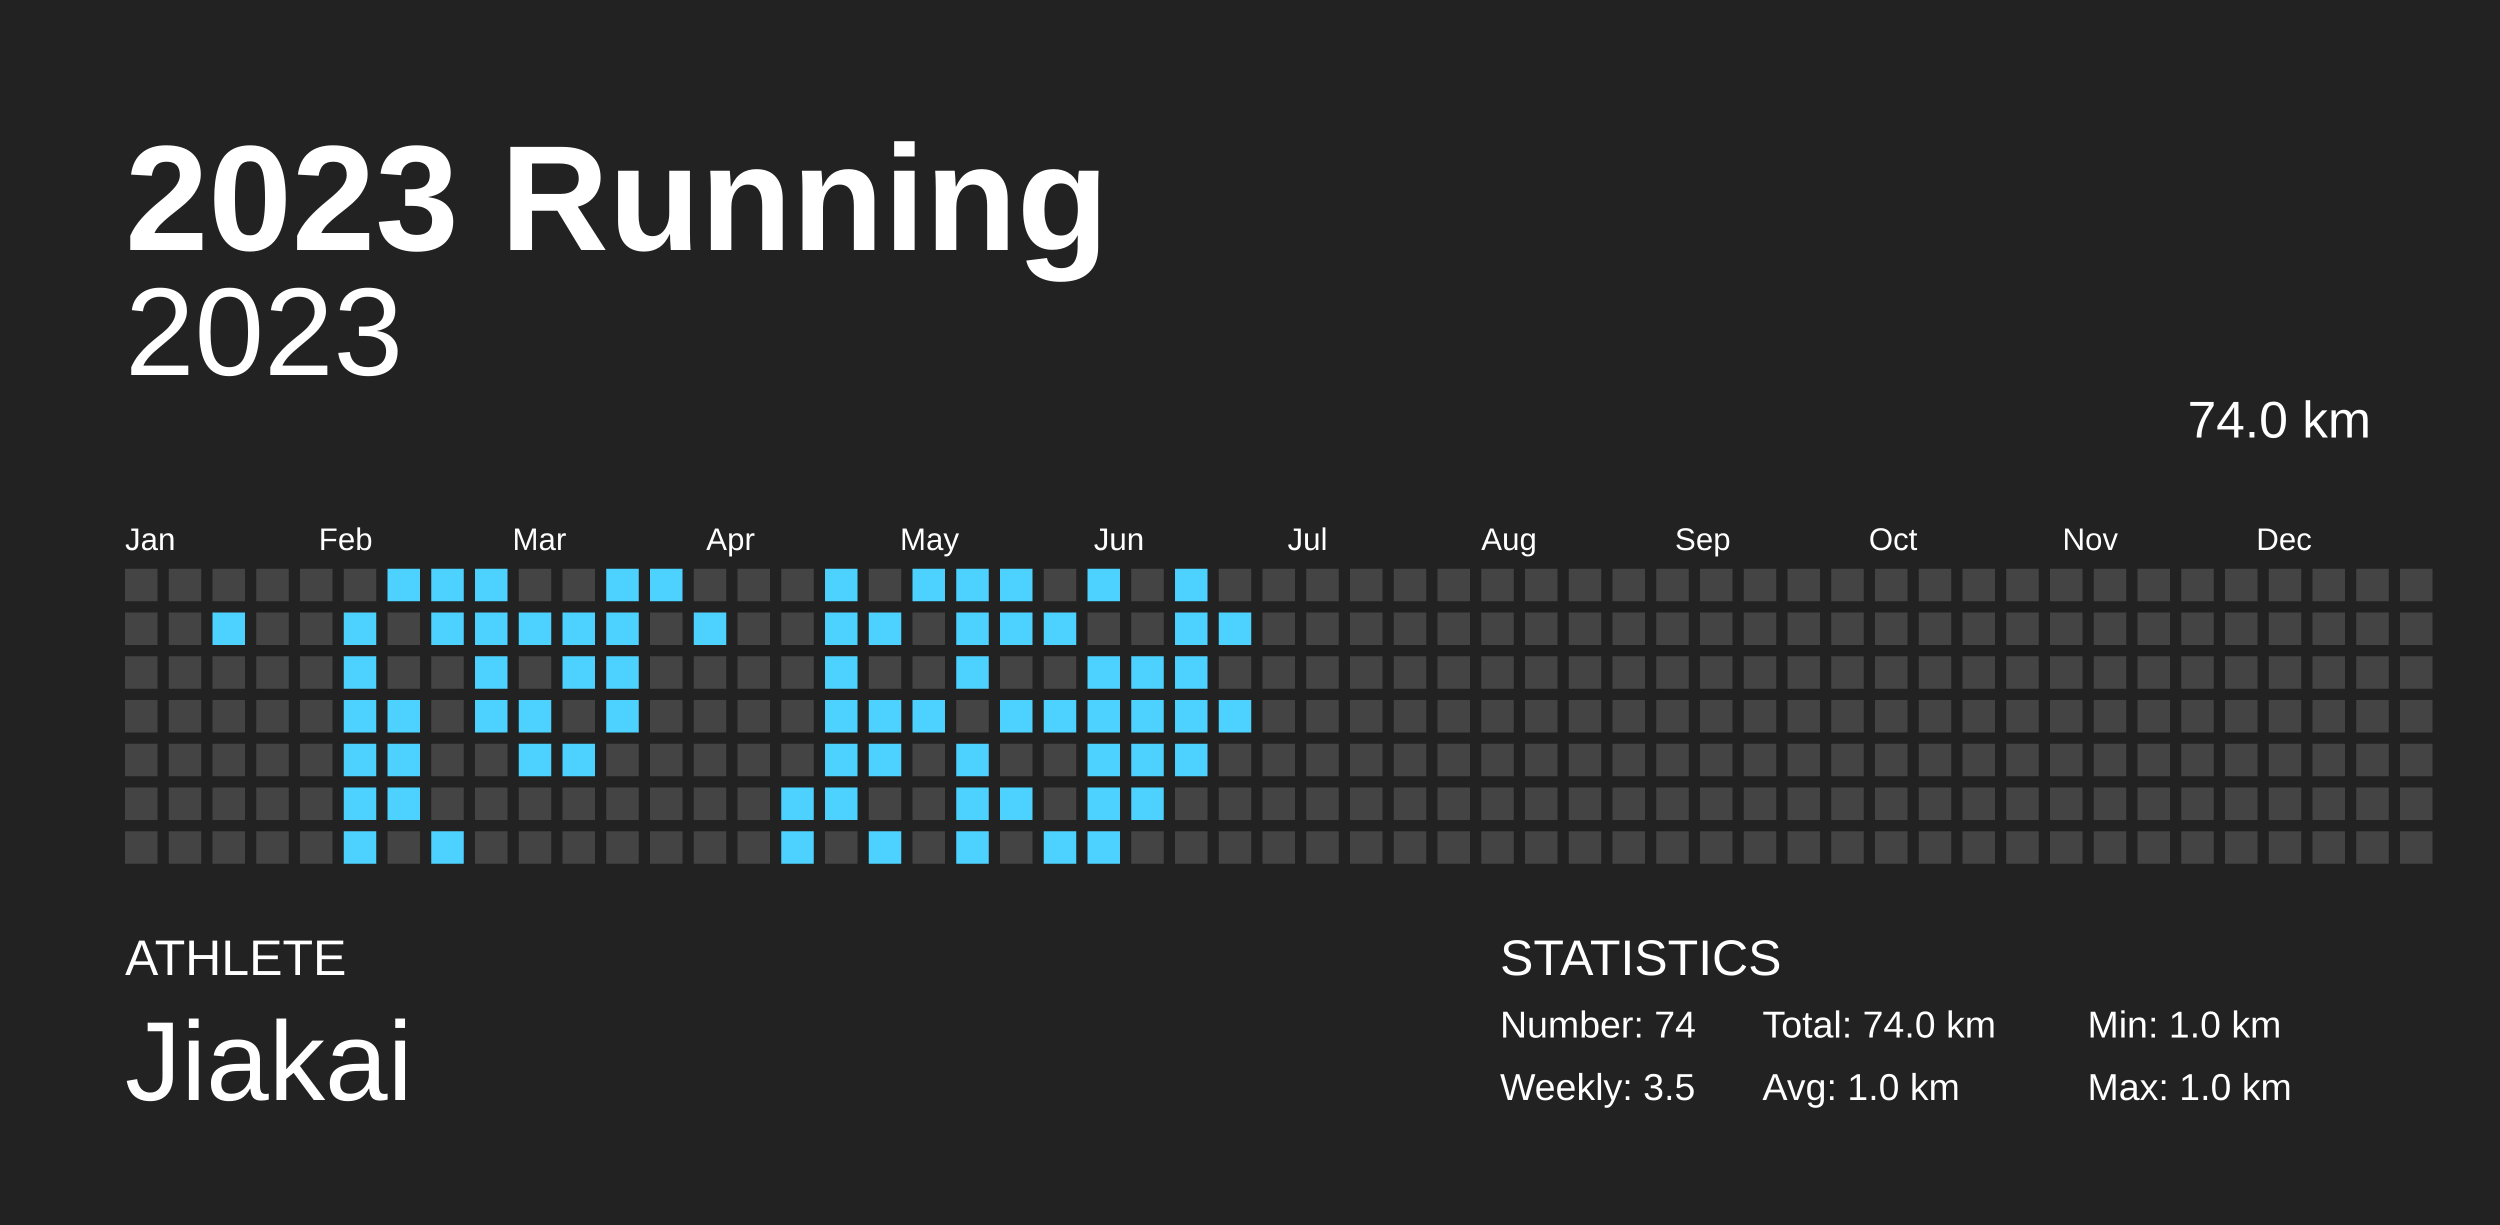
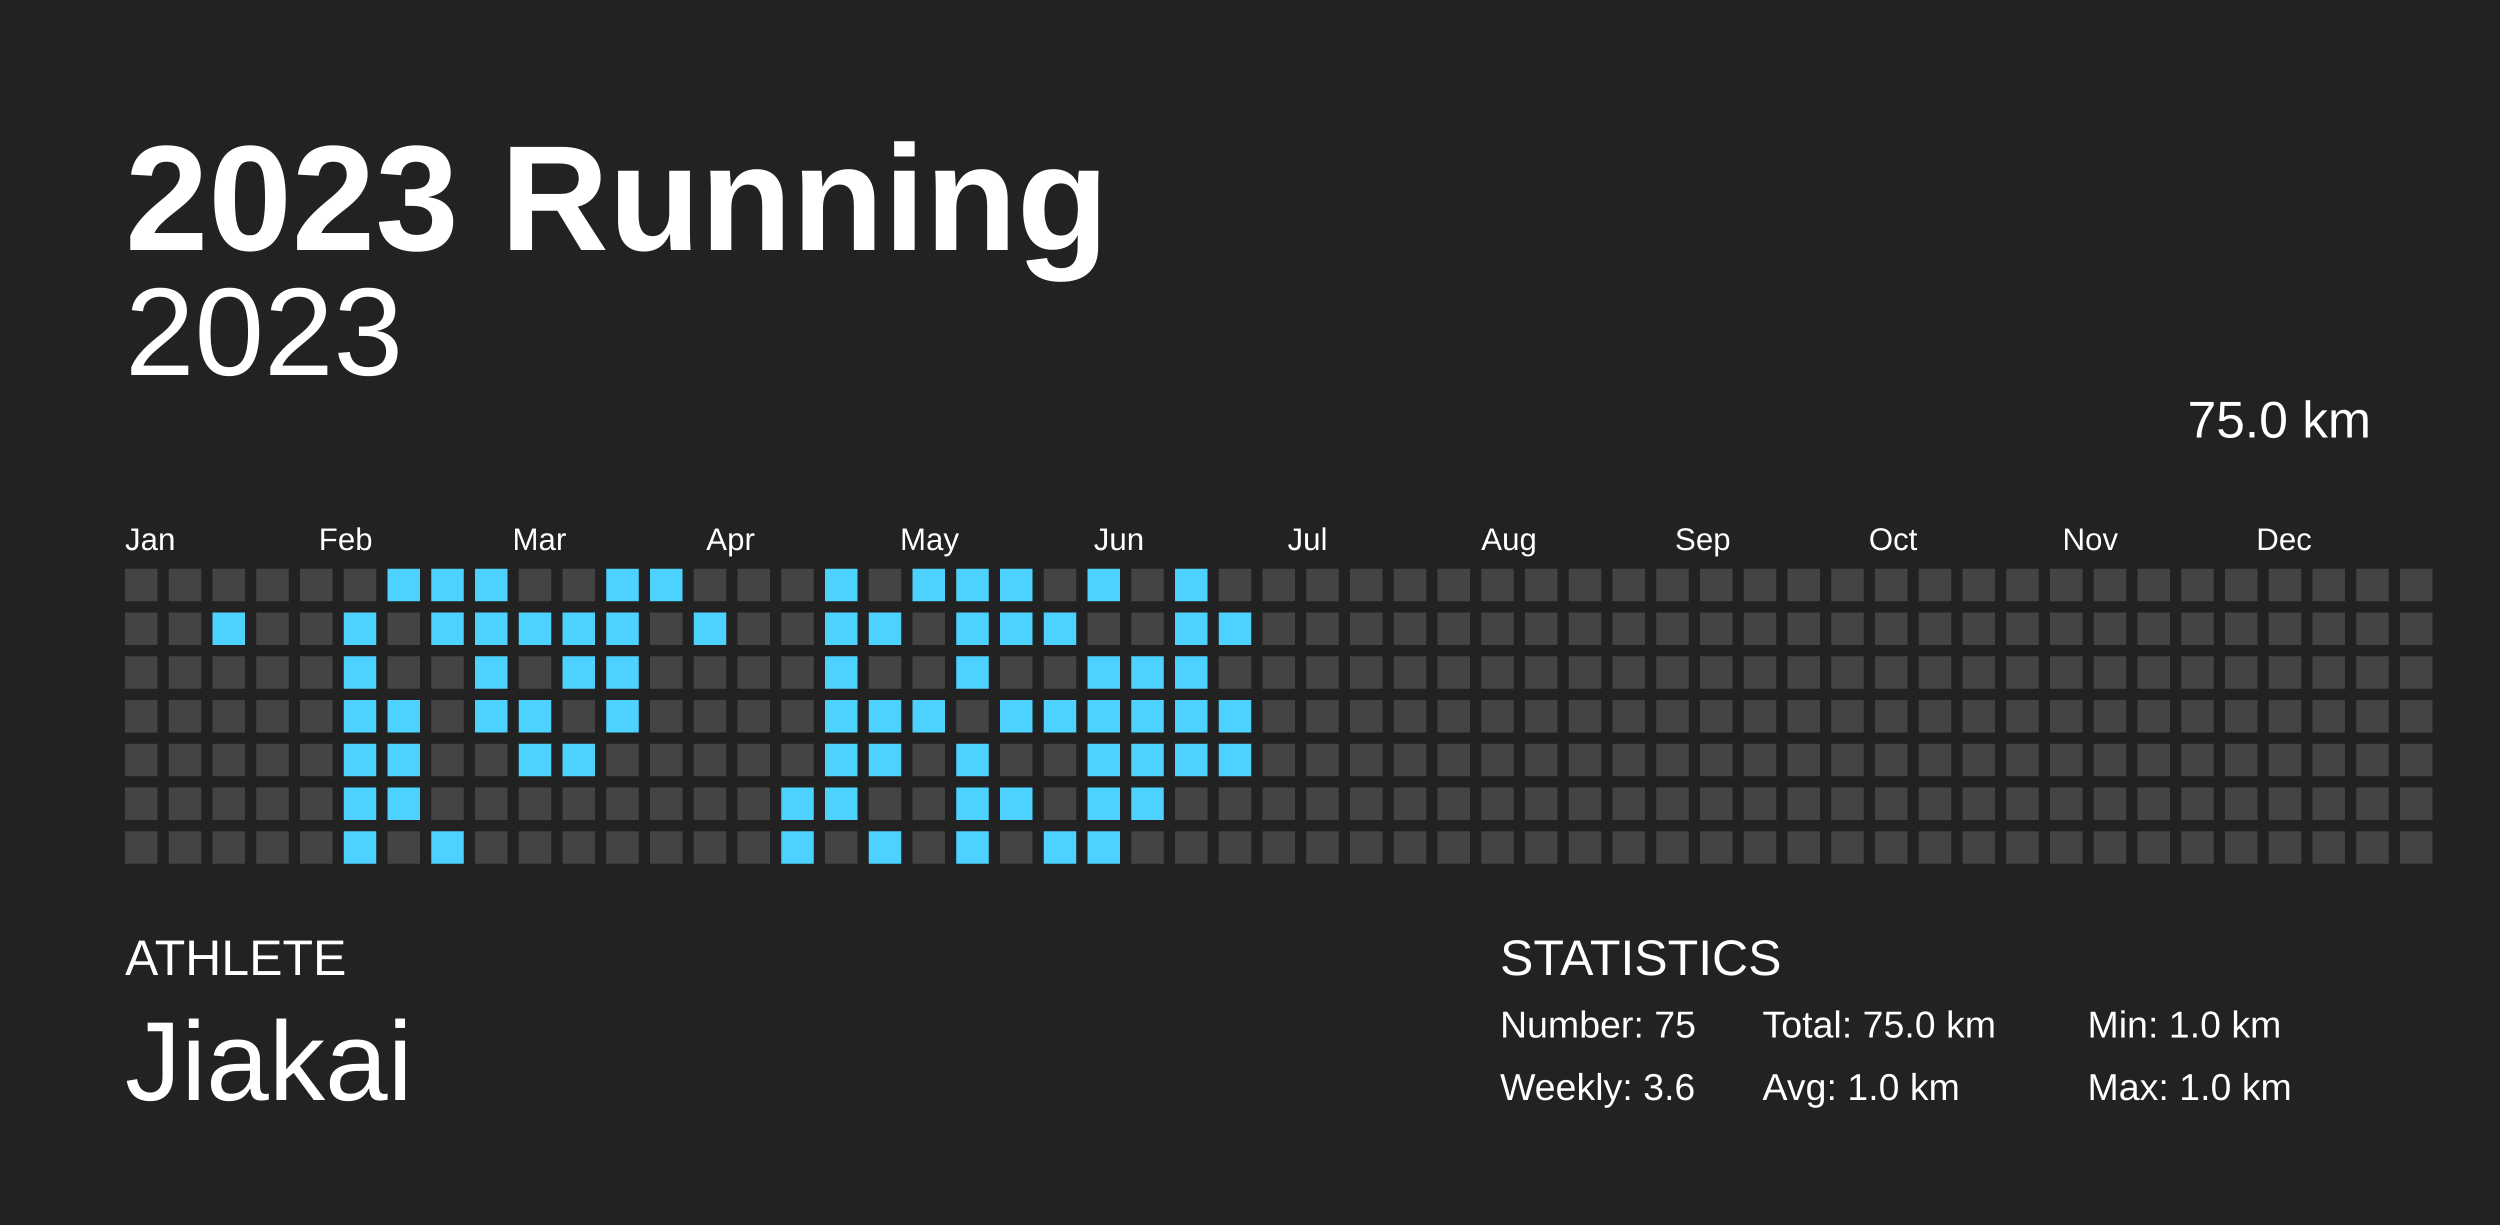
<svg xmlns="http://www.w3.org/2000/svg" baseProfile="full" height="98mm" version="1.1" viewBox="0,0,200,98" width="200mm">
  <defs />
  <rect fill="#222222" height="98" width="200" x="0" y="0" />
  <text fill="#FFFFFF" style="font-size:12px; font-family:Arial; font-weight:bold;" x="10" y="20">2023 Running</text>
  <text fill="#FFFFFF" style="font-size:4px; font-family:Arial" x="10" y="78">ATHLETE</text>
  <text fill="#FFFFFF" style="font-size:9px; font-family:Arial" x="10" y="88">Jiakai</text>
  <text fill="#FFFFFF" style="font-size:4px; font-family:Arial" x="120" y="78">STATISTICS</text>
-   <text fill="#FFFFFF" style="font-size:3px; font-family:Arial" x="120" y="83">Number: 74</text>
-   <text fill="#FFFFFF" style="font-size:3px; font-family:Arial" x="120" y="88">Weekly: 3.5</text>
-   <text fill="#FFFFFF" style="font-size:3px; font-family:Arial" x="141" y="83">Total: 74.0 km</text>
+   <text fill="#FFFFFF" style="font-size:3px; font-family:Arial" x="120" y="83">Number: 75</text>
+   <text fill="#FFFFFF" style="font-size:3px; font-family:Arial" x="120" y="88">Weekly: 3.6</text>
+   <text fill="#FFFFFF" style="font-size:3px; font-family:Arial" x="141" y="83">Total: 75.0 km</text>
  <text fill="#FFFFFF" style="font-size:3px; font-family:Arial" x="141" y="88">Avg: 1.0 km</text>
  <text fill="#FFFFFF" style="font-size:3px; font-family:Arial" x="167" y="83">Min: 1.0 km</text>
  <text fill="#FFFFFF" style="font-size:3px; font-family:Arial" x="167" y="88">Max: 1.0 km</text>
  <text alignment-baseline="hanging" fill="#FFFFFF" style="font-size:10.0px; font-family:Arial;" x="10" y="30">2023</text>
-   <text alignment-baseline="hanging" fill="#FFFFFF" style="font-size:4.125px; font-family:Arial;" x="175" y="35">74.0 km</text>
+   <text alignment-baseline="hanging" fill="#FFFFFF" style="font-size:4.125px; font-family:Arial;" x="175" y="35">75.0 km</text>
  <text fill="#FFFFFF" style="font-size:2.5px; font-family:Arial" x="10.0" y="44">Jan</text>
  <text fill="#FFFFFF" style="font-size:2.5px; font-family:Arial" x="25.5" y="44">Feb</text>
  <text fill="#FFFFFF" style="font-size:2.5px; font-family:Arial" x="41.0" y="44">Mar</text>
  <text fill="#FFFFFF" style="font-size:2.5px; font-family:Arial" x="56.5" y="44">Apr</text>
  <text fill="#FFFFFF" style="font-size:2.5px; font-family:Arial" x="72.0" y="44">May</text>
  <text fill="#FFFFFF" style="font-size:2.5px; font-family:Arial" x="87.5" y="44">Jun</text>
  <text fill="#FFFFFF" style="font-size:2.5px; font-family:Arial" x="103.0" y="44">Jul</text>
  <text fill="#FFFFFF" style="font-size:2.5px; font-family:Arial" x="118.5" y="44">Aug</text>
  <text fill="#FFFFFF" style="font-size:2.5px; font-family:Arial" x="134.0" y="44">Sep</text>
  <text fill="#FFFFFF" style="font-size:2.5px; font-family:Arial" x="149.5" y="44">Oct</text>
  <text fill="#FFFFFF" style="font-size:2.5px; font-family:Arial" x="165.0" y="44">Nov</text>
  <text fill="#FFFFFF" style="font-size:2.5px; font-family:Arial" x="180.5" y="44">Dec</text>
  <rect fill="#444444" height="2.6" width="2.6" x="10.0" y="45.5" />
  <rect fill="#444444" height="2.6" width="2.6" x="10.0" y="49.0" />
  <rect fill="#444444" height="2.6" width="2.6" x="10.0" y="52.5" />
  <rect fill="#444444" height="2.6" width="2.6" x="10.0" y="56.0" />
  <rect fill="#444444" height="2.6" width="2.6" x="10.0" y="59.5" />
  <rect fill="#444444" height="2.6" width="2.6" x="10.0" y="63.0" />
  <rect fill="#444444" height="2.6" width="2.6" x="10.0" y="66.5" />
  <rect fill="#444444" height="2.6" width="2.6" x="13.5" y="45.5" />
  <rect fill="#444444" height="2.6" width="2.6" x="13.5" y="49.0" />
  <rect fill="#444444" height="2.6" width="2.6" x="13.5" y="52.5" />
  <rect fill="#444444" height="2.6" width="2.6" x="13.5" y="56.0" />
  <rect fill="#444444" height="2.6" width="2.6" x="13.5" y="59.5" />
  <rect fill="#444444" height="2.6" width="2.6" x="13.5" y="63.0" />
  <rect fill="#444444" height="2.6" width="2.6" x="13.5" y="66.5" />
  <rect fill="#444444" height="2.6" width="2.6" x="17.0" y="45.5" />
  <rect fill="#4DD2FF" height="2.6" width="2.6" x="17.0" y="49.0" />
  <rect fill="#444444" height="2.6" width="2.6" x="17.0" y="52.5" />
  <rect fill="#444444" height="2.6" width="2.6" x="17.0" y="56.0" />
  <rect fill="#444444" height="2.6" width="2.6" x="17.0" y="59.5" />
  <rect fill="#444444" height="2.6" width="2.6" x="17.0" y="63.0" />
  <rect fill="#444444" height="2.6" width="2.6" x="17.0" y="66.5" />
  <rect fill="#444444" height="2.6" width="2.6" x="20.5" y="45.5" />
  <rect fill="#444444" height="2.6" width="2.6" x="20.5" y="49.0" />
  <rect fill="#444444" height="2.6" width="2.6" x="20.5" y="52.5" />
  <rect fill="#444444" height="2.6" width="2.6" x="20.5" y="56.0" />
  <rect fill="#444444" height="2.6" width="2.6" x="20.5" y="59.5" />
  <rect fill="#444444" height="2.6" width="2.6" x="20.5" y="63.0" />
  <rect fill="#444444" height="2.6" width="2.6" x="20.5" y="66.5" />
  <rect fill="#444444" height="2.6" width="2.6" x="24.0" y="45.5" />
  <rect fill="#444444" height="2.6" width="2.6" x="24.0" y="49.0" />
  <rect fill="#444444" height="2.6" width="2.6" x="24.0" y="52.5" />
  <rect fill="#444444" height="2.6" width="2.6" x="24.0" y="56.0" />
  <rect fill="#444444" height="2.6" width="2.6" x="24.0" y="59.5" />
  <rect fill="#444444" height="2.6" width="2.6" x="24.0" y="63.0" />
  <rect fill="#444444" height="2.6" width="2.6" x="24.0" y="66.5" />
  <rect fill="#444444" height="2.6" width="2.6" x="27.5" y="45.5" />
  <rect fill="#4DD2FF" height="2.6" width="2.6" x="27.5" y="49.0" />
  <rect fill="#4DD2FF" height="2.6" width="2.6" x="27.5" y="52.5" />
  <rect fill="#4DD2FF" height="2.6" width="2.6" x="27.5" y="56.0" />
  <rect fill="#4DD2FF" height="2.6" width="2.6" x="27.5" y="59.5" />
  <rect fill="#4DD2FF" height="2.6" width="2.6" x="27.5" y="63.0" />
  <rect fill="#4DD2FF" height="2.6" width="2.6" x="27.5" y="66.5" />
  <rect fill="#4DD2FF" height="2.6" width="2.6" x="31.0" y="45.5" />
  <rect fill="#444444" height="2.6" width="2.6" x="31.0" y="49.0" />
  <rect fill="#444444" height="2.6" width="2.6" x="31.0" y="52.5" />
  <rect fill="#4DD2FF" height="2.6" width="2.6" x="31.0" y="56.0" />
  <rect fill="#4DD2FF" height="2.6" width="2.6" x="31.0" y="59.5" />
  <rect fill="#4DD2FF" height="2.6" width="2.6" x="31.0" y="63.0" />
  <rect fill="#444444" height="2.6" width="2.6" x="31.0" y="66.5" />
  <rect fill="#4DD2FF" height="2.6" width="2.6" x="34.5" y="45.5" />
  <rect fill="#4DD2FF" height="2.6" width="2.6" x="34.5" y="49.0" />
  <rect fill="#444444" height="2.6" width="2.6" x="34.5" y="52.5" />
  <rect fill="#444444" height="2.6" width="2.6" x="34.5" y="56.0" />
  <rect fill="#444444" height="2.6" width="2.6" x="34.5" y="59.5" />
  <rect fill="#444444" height="2.6" width="2.6" x="34.5" y="63.0" />
  <rect fill="#4DD2FF" height="2.6" width="2.6" x="34.5" y="66.5" />
  <rect fill="#4DD2FF" height="2.6" width="2.6" x="38.0" y="45.5" />
  <rect fill="#4DD2FF" height="2.6" width="2.6" x="38.0" y="49.0" />
  <rect fill="#4DD2FF" height="2.6" width="2.6" x="38.0" y="52.5" />
  <rect fill="#4DD2FF" height="2.6" width="2.6" x="38.0" y="56.0" />
  <rect fill="#444444" height="2.6" width="2.6" x="38.0" y="59.5" />
  <rect fill="#444444" height="2.6" width="2.6" x="38.0" y="63.0" />
  <rect fill="#444444" height="2.6" width="2.6" x="38.0" y="66.5" />
  <rect fill="#444444" height="2.6" width="2.6" x="41.5" y="45.5" />
  <rect fill="#4DD2FF" height="2.6" width="2.6" x="41.5" y="49.0" />
  <rect fill="#444444" height="2.6" width="2.6" x="41.5" y="52.5" />
  <rect fill="#4DD2FF" height="2.6" width="2.6" x="41.5" y="56.0" />
  <rect fill="#4DD2FF" height="2.6" width="2.6" x="41.5" y="59.5" />
  <rect fill="#444444" height="2.6" width="2.6" x="41.5" y="63.0" />
  <rect fill="#444444" height="2.6" width="2.6" x="41.5" y="66.5" />
  <rect fill="#444444" height="2.6" width="2.6" x="45.0" y="45.5" />
  <rect fill="#4DD2FF" height="2.6" width="2.6" x="45.0" y="49.0" />
  <rect fill="#4DD2FF" height="2.6" width="2.6" x="45.0" y="52.5" />
  <rect fill="#444444" height="2.6" width="2.6" x="45.0" y="56.0" />
  <rect fill="#4DD2FF" height="2.6" width="2.6" x="45.0" y="59.5" />
  <rect fill="#444444" height="2.6" width="2.6" x="45.0" y="63.0" />
  <rect fill="#444444" height="2.6" width="2.6" x="45.0" y="66.5" />
  <rect fill="#4DD2FF" height="2.6" width="2.6" x="48.5" y="45.5" />
  <rect fill="#4DD2FF" height="2.6" width="2.6" x="48.5" y="49.0" />
  <rect fill="#4DD2FF" height="2.6" width="2.6" x="48.5" y="52.5" />
  <rect fill="#4DD2FF" height="2.6" width="2.6" x="48.5" y="56.0" />
  <rect fill="#444444" height="2.6" width="2.6" x="48.5" y="59.5" />
  <rect fill="#444444" height="2.6" width="2.6" x="48.5" y="63.0" />
  <rect fill="#444444" height="2.6" width="2.6" x="48.5" y="66.5" />
  <rect fill="#4DD2FF" height="2.6" width="2.6" x="52.0" y="45.5" />
  <rect fill="#444444" height="2.6" width="2.6" x="52.0" y="49.0" />
  <rect fill="#444444" height="2.6" width="2.6" x="52.0" y="52.5" />
  <rect fill="#444444" height="2.6" width="2.6" x="52.0" y="56.0" />
  <rect fill="#444444" height="2.6" width="2.6" x="52.0" y="59.5" />
  <rect fill="#444444" height="2.6" width="2.6" x="52.0" y="63.0" />
  <rect fill="#444444" height="2.6" width="2.6" x="52.0" y="66.5" />
  <rect fill="#444444" height="2.6" width="2.6" x="55.5" y="45.5" />
  <rect fill="#4DD2FF" height="2.6" width="2.6" x="55.5" y="49.0" />
  <rect fill="#444444" height="2.6" width="2.6" x="55.5" y="52.5" />
  <rect fill="#444444" height="2.6" width="2.6" x="55.5" y="56.0" />
  <rect fill="#444444" height="2.6" width="2.6" x="55.5" y="59.5" />
  <rect fill="#444444" height="2.6" width="2.6" x="55.5" y="63.0" />
  <rect fill="#444444" height="2.6" width="2.6" x="55.5" y="66.5" />
  <rect fill="#444444" height="2.6" width="2.6" x="59.0" y="45.5" />
  <rect fill="#444444" height="2.6" width="2.6" x="59.0" y="49.0" />
  <rect fill="#444444" height="2.6" width="2.6" x="59.0" y="52.5" />
  <rect fill="#444444" height="2.6" width="2.6" x="59.0" y="56.0" />
  <rect fill="#444444" height="2.6" width="2.6" x="59.0" y="59.5" />
  <rect fill="#444444" height="2.6" width="2.6" x="59.0" y="63.0" />
  <rect fill="#444444" height="2.6" width="2.6" x="59.0" y="66.5" />
  <rect fill="#444444" height="2.6" width="2.6" x="62.5" y="45.5" />
  <rect fill="#444444" height="2.6" width="2.6" x="62.5" y="49.0" />
  <rect fill="#444444" height="2.6" width="2.6" x="62.5" y="52.5" />
  <rect fill="#444444" height="2.6" width="2.6" x="62.5" y="56.0" />
  <rect fill="#444444" height="2.6" width="2.6" x="62.5" y="59.5" />
  <rect fill="#4DD2FF" height="2.6" width="2.6" x="62.5" y="63.0" />
  <rect fill="#4DD2FF" height="2.6" width="2.6" x="62.5" y="66.5" />
  <rect fill="#4DD2FF" height="2.6" width="2.6" x="66.0" y="45.5" />
  <rect fill="#4DD2FF" height="2.6" width="2.6" x="66.0" y="49.0" />
  <rect fill="#4DD2FF" height="2.6" width="2.6" x="66.0" y="52.5" />
  <rect fill="#4DD2FF" height="2.6" width="2.6" x="66.0" y="56.0" />
  <rect fill="#4DD2FF" height="2.6" width="2.6" x="66.0" y="59.5" />
  <rect fill="#4DD2FF" height="2.6" width="2.6" x="66.0" y="63.0" />
  <rect fill="#444444" height="2.6" width="2.6" x="66.0" y="66.5" />
  <rect fill="#444444" height="2.6" width="2.6" x="69.5" y="45.5" />
  <rect fill="#4DD2FF" height="2.6" width="2.6" x="69.5" y="49.0" />
  <rect fill="#444444" height="2.6" width="2.6" x="69.5" y="52.5" />
  <rect fill="#4DD2FF" height="2.6" width="2.6" x="69.5" y="56.0" />
  <rect fill="#4DD2FF" height="2.6" width="2.6" x="69.5" y="59.5" />
  <rect fill="#444444" height="2.6" width="2.6" x="69.5" y="63.0" />
  <rect fill="#4DD2FF" height="2.6" width="2.6" x="69.5" y="66.5" />
  <rect fill="#4DD2FF" height="2.6" width="2.6" x="73.0" y="45.5" />
  <rect fill="#444444" height="2.6" width="2.6" x="73.0" y="49.0" />
  <rect fill="#444444" height="2.6" width="2.6" x="73.0" y="52.5" />
  <rect fill="#4DD2FF" height="2.6" width="2.6" x="73.0" y="56.0" />
  <rect fill="#444444" height="2.6" width="2.6" x="73.0" y="59.5" />
  <rect fill="#444444" height="2.6" width="2.6" x="73.0" y="63.0" />
  <rect fill="#444444" height="2.6" width="2.6" x="73.0" y="66.5" />
  <rect fill="#4DD2FF" height="2.6" width="2.6" x="76.5" y="45.5" />
  <rect fill="#4DD2FF" height="2.6" width="2.6" x="76.5" y="49.0" />
  <rect fill="#4DD2FF" height="2.6" width="2.6" x="76.5" y="52.5" />
  <rect fill="#444444" height="2.6" width="2.6" x="76.5" y="56.0" />
  <rect fill="#4DD2FF" height="2.6" width="2.6" x="76.5" y="59.5" />
  <rect fill="#4DD2FF" height="2.6" width="2.6" x="76.5" y="63.0" />
  <rect fill="#4DD2FF" height="2.6" width="2.6" x="76.5" y="66.5" />
  <rect fill="#4DD2FF" height="2.6" width="2.6" x="80.0" y="45.5" />
  <rect fill="#4DD2FF" height="2.6" width="2.6" x="80.0" y="49.0" />
  <rect fill="#444444" height="2.6" width="2.6" x="80.0" y="52.5" />
  <rect fill="#4DD2FF" height="2.6" width="2.6" x="80.0" y="56.0" />
  <rect fill="#444444" height="2.6" width="2.6" x="80.0" y="59.5" />
  <rect fill="#4DD2FF" height="2.6" width="2.6" x="80.0" y="63.0" />
  <rect fill="#444444" height="2.6" width="2.6" x="80.0" y="66.5" />
  <rect fill="#444444" height="2.6" width="2.6" x="83.5" y="45.5" />
  <rect fill="#4DD2FF" height="2.6" width="2.6" x="83.5" y="49.0" />
  <rect fill="#444444" height="2.6" width="2.6" x="83.5" y="52.5" />
  <rect fill="#4DD2FF" height="2.6" width="2.6" x="83.5" y="56.0" />
  <rect fill="#444444" height="2.6" width="2.6" x="83.5" y="59.5" />
  <rect fill="#444444" height="2.6" width="2.6" x="83.5" y="63.0" />
  <rect fill="#4DD2FF" height="2.6" width="2.6" x="83.5" y="66.5" />
  <rect fill="#4DD2FF" height="2.6" width="2.6" x="87.0" y="45.5" />
  <rect fill="#444444" height="2.6" width="2.6" x="87.0" y="49.0" />
  <rect fill="#4DD2FF" height="2.6" width="2.6" x="87.0" y="52.5" />
  <rect fill="#4DD2FF" height="2.6" width="2.6" x="87.0" y="56.0" />
  <rect fill="#4DD2FF" height="2.6" width="2.6" x="87.0" y="59.5" />
  <rect fill="#4DD2FF" height="2.6" width="2.6" x="87.0" y="63.0" />
  <rect fill="#4DD2FF" height="2.6" width="2.6" x="87.0" y="66.5" />
  <rect fill="#444444" height="2.6" width="2.6" x="90.5" y="45.5" />
  <rect fill="#444444" height="2.6" width="2.6" x="90.5" y="49.0" />
  <rect fill="#4DD2FF" height="2.6" width="2.6" x="90.5" y="52.5" />
  <rect fill="#4DD2FF" height="2.6" width="2.6" x="90.5" y="56.0" />
  <rect fill="#4DD2FF" height="2.6" width="2.6" x="90.5" y="59.5" />
  <rect fill="#4DD2FF" height="2.6" width="2.6" x="90.5" y="63.0" />
  <rect fill="#444444" height="2.6" width="2.6" x="90.5" y="66.5" />
  <rect fill="#4DD2FF" height="2.6" width="2.6" x="94.0" y="45.5" />
  <rect fill="#4DD2FF" height="2.6" width="2.6" x="94.0" y="49.0" />
  <rect fill="#4DD2FF" height="2.6" width="2.6" x="94.0" y="52.5" />
  <rect fill="#4DD2FF" height="2.6" width="2.6" x="94.0" y="56.0" />
  <rect fill="#4DD2FF" height="2.6" width="2.6" x="94.0" y="59.5" />
  <rect fill="#444444" height="2.6" width="2.6" x="94.0" y="63.0" />
  <rect fill="#444444" height="2.6" width="2.6" x="94.0" y="66.5" />
  <rect fill="#444444" height="2.6" width="2.6" x="97.5" y="45.5" />
  <rect fill="#4DD2FF" height="2.6" width="2.6" x="97.5" y="49.0" />
  <rect fill="#444444" height="2.6" width="2.6" x="97.5" y="52.5" />
  <rect fill="#4DD2FF" height="2.6" width="2.6" x="97.5" y="56.0" />
-   <rect fill="#444444" height="2.6" width="2.6" x="97.5" y="59.5" />
+   <rect fill="#4DD2FF" height="2.6" width="2.6" x="97.5" y="59.5" />
  <rect fill="#444444" height="2.6" width="2.6" x="97.5" y="63.0" />
  <rect fill="#444444" height="2.6" width="2.6" x="97.5" y="66.5" />
  <rect fill="#444444" height="2.6" width="2.6" x="101.0" y="45.5" />
  <rect fill="#444444" height="2.6" width="2.6" x="101.0" y="49.0" />
  <rect fill="#444444" height="2.6" width="2.6" x="101.0" y="52.5" />
  <rect fill="#444444" height="2.6" width="2.6" x="101.0" y="56.0" />
  <rect fill="#444444" height="2.6" width="2.6" x="101.0" y="59.5" />
  <rect fill="#444444" height="2.6" width="2.6" x="101.0" y="63.0" />
  <rect fill="#444444" height="2.6" width="2.6" x="101.0" y="66.5" />
  <rect fill="#444444" height="2.6" width="2.6" x="104.5" y="45.5" />
  <rect fill="#444444" height="2.6" width="2.6" x="104.5" y="49.0" />
  <rect fill="#444444" height="2.6" width="2.6" x="104.5" y="52.5" />
  <rect fill="#444444" height="2.6" width="2.6" x="104.5" y="56.0" />
  <rect fill="#444444" height="2.6" width="2.6" x="104.5" y="59.5" />
  <rect fill="#444444" height="2.6" width="2.6" x="104.5" y="63.0" />
  <rect fill="#444444" height="2.6" width="2.6" x="104.5" y="66.5" />
  <rect fill="#444444" height="2.6" width="2.6" x="108.0" y="45.5" />
  <rect fill="#444444" height="2.6" width="2.6" x="108.0" y="49.0" />
  <rect fill="#444444" height="2.6" width="2.6" x="108.0" y="52.5" />
  <rect fill="#444444" height="2.6" width="2.6" x="108.0" y="56.0" />
  <rect fill="#444444" height="2.6" width="2.6" x="108.0" y="59.5" />
  <rect fill="#444444" height="2.6" width="2.6" x="108.0" y="63.0" />
  <rect fill="#444444" height="2.6" width="2.6" x="108.0" y="66.5" />
  <rect fill="#444444" height="2.6" width="2.6" x="111.5" y="45.5" />
  <rect fill="#444444" height="2.6" width="2.6" x="111.5" y="49.0" />
  <rect fill="#444444" height="2.6" width="2.6" x="111.5" y="52.5" />
  <rect fill="#444444" height="2.6" width="2.6" x="111.5" y="56.0" />
  <rect fill="#444444" height="2.6" width="2.6" x="111.5" y="59.5" />
  <rect fill="#444444" height="2.6" width="2.6" x="111.5" y="63.0" />
  <rect fill="#444444" height="2.6" width="2.6" x="111.5" y="66.5" />
  <rect fill="#444444" height="2.6" width="2.6" x="115.0" y="45.5" />
  <rect fill="#444444" height="2.6" width="2.6" x="115.0" y="49.0" />
  <rect fill="#444444" height="2.6" width="2.6" x="115.0" y="52.5" />
  <rect fill="#444444" height="2.6" width="2.6" x="115.0" y="56.0" />
  <rect fill="#444444" height="2.6" width="2.6" x="115.0" y="59.5" />
  <rect fill="#444444" height="2.6" width="2.6" x="115.0" y="63.0" />
  <rect fill="#444444" height="2.6" width="2.6" x="115.0" y="66.5" />
  <rect fill="#444444" height="2.6" width="2.6" x="118.5" y="45.5" />
  <rect fill="#444444" height="2.6" width="2.6" x="118.5" y="49.0" />
  <rect fill="#444444" height="2.6" width="2.6" x="118.5" y="52.5" />
  <rect fill="#444444" height="2.6" width="2.6" x="118.5" y="56.0" />
  <rect fill="#444444" height="2.6" width="2.6" x="118.5" y="59.5" />
  <rect fill="#444444" height="2.6" width="2.6" x="118.5" y="63.0" />
  <rect fill="#444444" height="2.6" width="2.6" x="118.5" y="66.5" />
  <rect fill="#444444" height="2.6" width="2.6" x="122.0" y="45.5" />
  <rect fill="#444444" height="2.6" width="2.6" x="122.0" y="49.0" />
  <rect fill="#444444" height="2.6" width="2.6" x="122.0" y="52.5" />
  <rect fill="#444444" height="2.6" width="2.6" x="122.0" y="56.0" />
  <rect fill="#444444" height="2.6" width="2.6" x="122.0" y="59.5" />
  <rect fill="#444444" height="2.6" width="2.6" x="122.0" y="63.0" />
  <rect fill="#444444" height="2.6" width="2.6" x="122.0" y="66.5" />
  <rect fill="#444444" height="2.6" width="2.6" x="125.5" y="45.5" />
  <rect fill="#444444" height="2.6" width="2.6" x="125.5" y="49.0" />
  <rect fill="#444444" height="2.6" width="2.6" x="125.5" y="52.5" />
  <rect fill="#444444" height="2.6" width="2.6" x="125.5" y="56.0" />
  <rect fill="#444444" height="2.6" width="2.6" x="125.5" y="59.5" />
  <rect fill="#444444" height="2.6" width="2.6" x="125.5" y="63.0" />
  <rect fill="#444444" height="2.6" width="2.6" x="125.5" y="66.5" />
  <rect fill="#444444" height="2.6" width="2.6" x="129.0" y="45.5" />
  <rect fill="#444444" height="2.6" width="2.6" x="129.0" y="49.0" />
  <rect fill="#444444" height="2.6" width="2.6" x="129.0" y="52.5" />
  <rect fill="#444444" height="2.6" width="2.6" x="129.0" y="56.0" />
  <rect fill="#444444" height="2.6" width="2.6" x="129.0" y="59.5" />
  <rect fill="#444444" height="2.6" width="2.6" x="129.0" y="63.0" />
  <rect fill="#444444" height="2.6" width="2.6" x="129.0" y="66.5" />
  <rect fill="#444444" height="2.6" width="2.6" x="132.5" y="45.5" />
  <rect fill="#444444" height="2.6" width="2.6" x="132.5" y="49.0" />
  <rect fill="#444444" height="2.6" width="2.6" x="132.5" y="52.5" />
  <rect fill="#444444" height="2.6" width="2.6" x="132.5" y="56.0" />
  <rect fill="#444444" height="2.6" width="2.6" x="132.5" y="59.5" />
  <rect fill="#444444" height="2.6" width="2.6" x="132.5" y="63.0" />
  <rect fill="#444444" height="2.6" width="2.6" x="132.5" y="66.5" />
  <rect fill="#444444" height="2.6" width="2.6" x="136.0" y="45.5" />
  <rect fill="#444444" height="2.6" width="2.6" x="136.0" y="49.0" />
  <rect fill="#444444" height="2.6" width="2.6" x="136.0" y="52.5" />
  <rect fill="#444444" height="2.6" width="2.6" x="136.0" y="56.0" />
  <rect fill="#444444" height="2.6" width="2.6" x="136.0" y="59.5" />
  <rect fill="#444444" height="2.6" width="2.6" x="136.0" y="63.0" />
  <rect fill="#444444" height="2.6" width="2.6" x="136.0" y="66.5" />
  <rect fill="#444444" height="2.6" width="2.6" x="139.5" y="45.5" />
  <rect fill="#444444" height="2.6" width="2.6" x="139.5" y="49.0" />
  <rect fill="#444444" height="2.6" width="2.6" x="139.5" y="52.5" />
  <rect fill="#444444" height="2.6" width="2.6" x="139.5" y="56.0" />
  <rect fill="#444444" height="2.6" width="2.6" x="139.5" y="59.5" />
  <rect fill="#444444" height="2.6" width="2.6" x="139.5" y="63.0" />
  <rect fill="#444444" height="2.6" width="2.6" x="139.5" y="66.5" />
  <rect fill="#444444" height="2.6" width="2.6" x="143.0" y="45.5" />
  <rect fill="#444444" height="2.6" width="2.6" x="143.0" y="49.0" />
  <rect fill="#444444" height="2.6" width="2.6" x="143.0" y="52.5" />
  <rect fill="#444444" height="2.6" width="2.6" x="143.0" y="56.0" />
  <rect fill="#444444" height="2.6" width="2.6" x="143.0" y="59.5" />
  <rect fill="#444444" height="2.6" width="2.6" x="143.0" y="63.0" />
  <rect fill="#444444" height="2.6" width="2.6" x="143.0" y="66.5" />
  <rect fill="#444444" height="2.6" width="2.6" x="146.5" y="45.5" />
  <rect fill="#444444" height="2.6" width="2.6" x="146.5" y="49.0" />
  <rect fill="#444444" height="2.6" width="2.6" x="146.5" y="52.5" />
  <rect fill="#444444" height="2.6" width="2.6" x="146.5" y="56.0" />
  <rect fill="#444444" height="2.6" width="2.6" x="146.5" y="59.5" />
  <rect fill="#444444" height="2.6" width="2.6" x="146.5" y="63.0" />
  <rect fill="#444444" height="2.6" width="2.6" x="146.5" y="66.5" />
  <rect fill="#444444" height="2.6" width="2.6" x="150.0" y="45.5" />
  <rect fill="#444444" height="2.6" width="2.6" x="150.0" y="49.0" />
  <rect fill="#444444" height="2.6" width="2.6" x="150.0" y="52.5" />
  <rect fill="#444444" height="2.6" width="2.6" x="150.0" y="56.0" />
  <rect fill="#444444" height="2.6" width="2.6" x="150.0" y="59.5" />
  <rect fill="#444444" height="2.6" width="2.6" x="150.0" y="63.0" />
  <rect fill="#444444" height="2.6" width="2.6" x="150.0" y="66.5" />
  <rect fill="#444444" height="2.6" width="2.6" x="153.5" y="45.5" />
  <rect fill="#444444" height="2.6" width="2.6" x="153.5" y="49.0" />
  <rect fill="#444444" height="2.6" width="2.6" x="153.5" y="52.5" />
  <rect fill="#444444" height="2.6" width="2.6" x="153.5" y="56.0" />
  <rect fill="#444444" height="2.6" width="2.6" x="153.5" y="59.5" />
  <rect fill="#444444" height="2.6" width="2.6" x="153.5" y="63.0" />
  <rect fill="#444444" height="2.6" width="2.6" x="153.5" y="66.5" />
  <rect fill="#444444" height="2.6" width="2.6" x="157.0" y="45.5" />
  <rect fill="#444444" height="2.6" width="2.6" x="157.0" y="49.0" />
  <rect fill="#444444" height="2.6" width="2.6" x="157.0" y="52.5" />
  <rect fill="#444444" height="2.6" width="2.6" x="157.0" y="56.0" />
  <rect fill="#444444" height="2.6" width="2.6" x="157.0" y="59.5" />
  <rect fill="#444444" height="2.6" width="2.6" x="157.0" y="63.0" />
  <rect fill="#444444" height="2.6" width="2.6" x="157.0" y="66.5" />
  <rect fill="#444444" height="2.6" width="2.6" x="160.5" y="45.5" />
  <rect fill="#444444" height="2.6" width="2.6" x="160.5" y="49.0" />
  <rect fill="#444444" height="2.6" width="2.6" x="160.5" y="52.5" />
  <rect fill="#444444" height="2.6" width="2.6" x="160.5" y="56.0" />
  <rect fill="#444444" height="2.6" width="2.6" x="160.5" y="59.5" />
  <rect fill="#444444" height="2.6" width="2.6" x="160.5" y="63.0" />
  <rect fill="#444444" height="2.6" width="2.6" x="160.5" y="66.5" />
  <rect fill="#444444" height="2.6" width="2.6" x="164.0" y="45.5" />
  <rect fill="#444444" height="2.6" width="2.6" x="164.0" y="49.0" />
  <rect fill="#444444" height="2.6" width="2.6" x="164.0" y="52.5" />
  <rect fill="#444444" height="2.6" width="2.6" x="164.0" y="56.0" />
  <rect fill="#444444" height="2.6" width="2.6" x="164.0" y="59.5" />
  <rect fill="#444444" height="2.6" width="2.6" x="164.0" y="63.0" />
  <rect fill="#444444" height="2.6" width="2.6" x="164.0" y="66.5" />
  <rect fill="#444444" height="2.6" width="2.6" x="167.5" y="45.5" />
  <rect fill="#444444" height="2.6" width="2.6" x="167.5" y="49.0" />
  <rect fill="#444444" height="2.6" width="2.6" x="167.5" y="52.5" />
  <rect fill="#444444" height="2.6" width="2.6" x="167.5" y="56.0" />
  <rect fill="#444444" height="2.6" width="2.6" x="167.5" y="59.5" />
  <rect fill="#444444" height="2.6" width="2.6" x="167.5" y="63.0" />
  <rect fill="#444444" height="2.6" width="2.6" x="167.5" y="66.5" />
  <rect fill="#444444" height="2.6" width="2.6" x="171.0" y="45.5" />
  <rect fill="#444444" height="2.6" width="2.6" x="171.0" y="49.0" />
  <rect fill="#444444" height="2.6" width="2.6" x="171.0" y="52.5" />
  <rect fill="#444444" height="2.6" width="2.6" x="171.0" y="56.0" />
  <rect fill="#444444" height="2.6" width="2.6" x="171.0" y="59.5" />
  <rect fill="#444444" height="2.6" width="2.6" x="171.0" y="63.0" />
  <rect fill="#444444" height="2.6" width="2.6" x="171.0" y="66.5" />
  <rect fill="#444444" height="2.6" width="2.6" x="174.5" y="45.5" />
  <rect fill="#444444" height="2.6" width="2.6" x="174.5" y="49.0" />
  <rect fill="#444444" height="2.6" width="2.6" x="174.5" y="52.5" />
  <rect fill="#444444" height="2.6" width="2.6" x="174.5" y="56.0" />
  <rect fill="#444444" height="2.6" width="2.6" x="174.5" y="59.5" />
  <rect fill="#444444" height="2.6" width="2.6" x="174.5" y="63.0" />
  <rect fill="#444444" height="2.6" width="2.6" x="174.5" y="66.5" />
  <rect fill="#444444" height="2.6" width="2.6" x="178.0" y="45.5" />
  <rect fill="#444444" height="2.6" width="2.6" x="178.0" y="49.0" />
  <rect fill="#444444" height="2.6" width="2.6" x="178.0" y="52.5" />
  <rect fill="#444444" height="2.6" width="2.6" x="178.0" y="56.0" />
  <rect fill="#444444" height="2.6" width="2.6" x="178.0" y="59.5" />
  <rect fill="#444444" height="2.6" width="2.6" x="178.0" y="63.0" />
  <rect fill="#444444" height="2.6" width="2.6" x="178.0" y="66.5" />
  <rect fill="#444444" height="2.6" width="2.6" x="181.5" y="45.5" />
  <rect fill="#444444" height="2.6" width="2.6" x="181.5" y="49.0" />
  <rect fill="#444444" height="2.6" width="2.6" x="181.5" y="52.5" />
  <rect fill="#444444" height="2.6" width="2.6" x="181.5" y="56.0" />
  <rect fill="#444444" height="2.6" width="2.6" x="181.5" y="59.5" />
  <rect fill="#444444" height="2.6" width="2.6" x="181.5" y="63.0" />
  <rect fill="#444444" height="2.6" width="2.6" x="181.5" y="66.5" />
  <rect fill="#444444" height="2.6" width="2.6" x="185.0" y="45.5" />
  <rect fill="#444444" height="2.6" width="2.6" x="185.0" y="49.0" />
  <rect fill="#444444" height="2.6" width="2.6" x="185.0" y="52.5" />
  <rect fill="#444444" height="2.6" width="2.6" x="185.0" y="56.0" />
  <rect fill="#444444" height="2.6" width="2.6" x="185.0" y="59.5" />
  <rect fill="#444444" height="2.6" width="2.6" x="185.0" y="63.0" />
  <rect fill="#444444" height="2.6" width="2.6" x="185.0" y="66.5" />
  <rect fill="#444444" height="2.6" width="2.6" x="188.5" y="45.5" />
  <rect fill="#444444" height="2.6" width="2.6" x="188.5" y="49.0" />
  <rect fill="#444444" height="2.6" width="2.6" x="188.5" y="52.5" />
  <rect fill="#444444" height="2.6" width="2.6" x="188.5" y="56.0" />
  <rect fill="#444444" height="2.6" width="2.6" x="188.5" y="59.5" />
  <rect fill="#444444" height="2.6" width="2.6" x="188.5" y="63.0" />
  <rect fill="#444444" height="2.6" width="2.6" x="188.5" y="66.5" />
  <rect fill="#444444" height="2.6" width="2.6" x="192.0" y="45.5" />
  <rect fill="#444444" height="2.6" width="2.6" x="192.0" y="49.0" />
  <rect fill="#444444" height="2.6" width="2.6" x="192.0" y="52.5" />
  <rect fill="#444444" height="2.6" width="2.6" x="192.0" y="56.0" />
  <rect fill="#444444" height="2.6" width="2.6" x="192.0" y="59.5" />
  <rect fill="#444444" height="2.6" width="2.6" x="192.0" y="63.0" />
  <rect fill="#444444" height="2.6" width="2.6" x="192.0" y="66.5" />
</svg>
